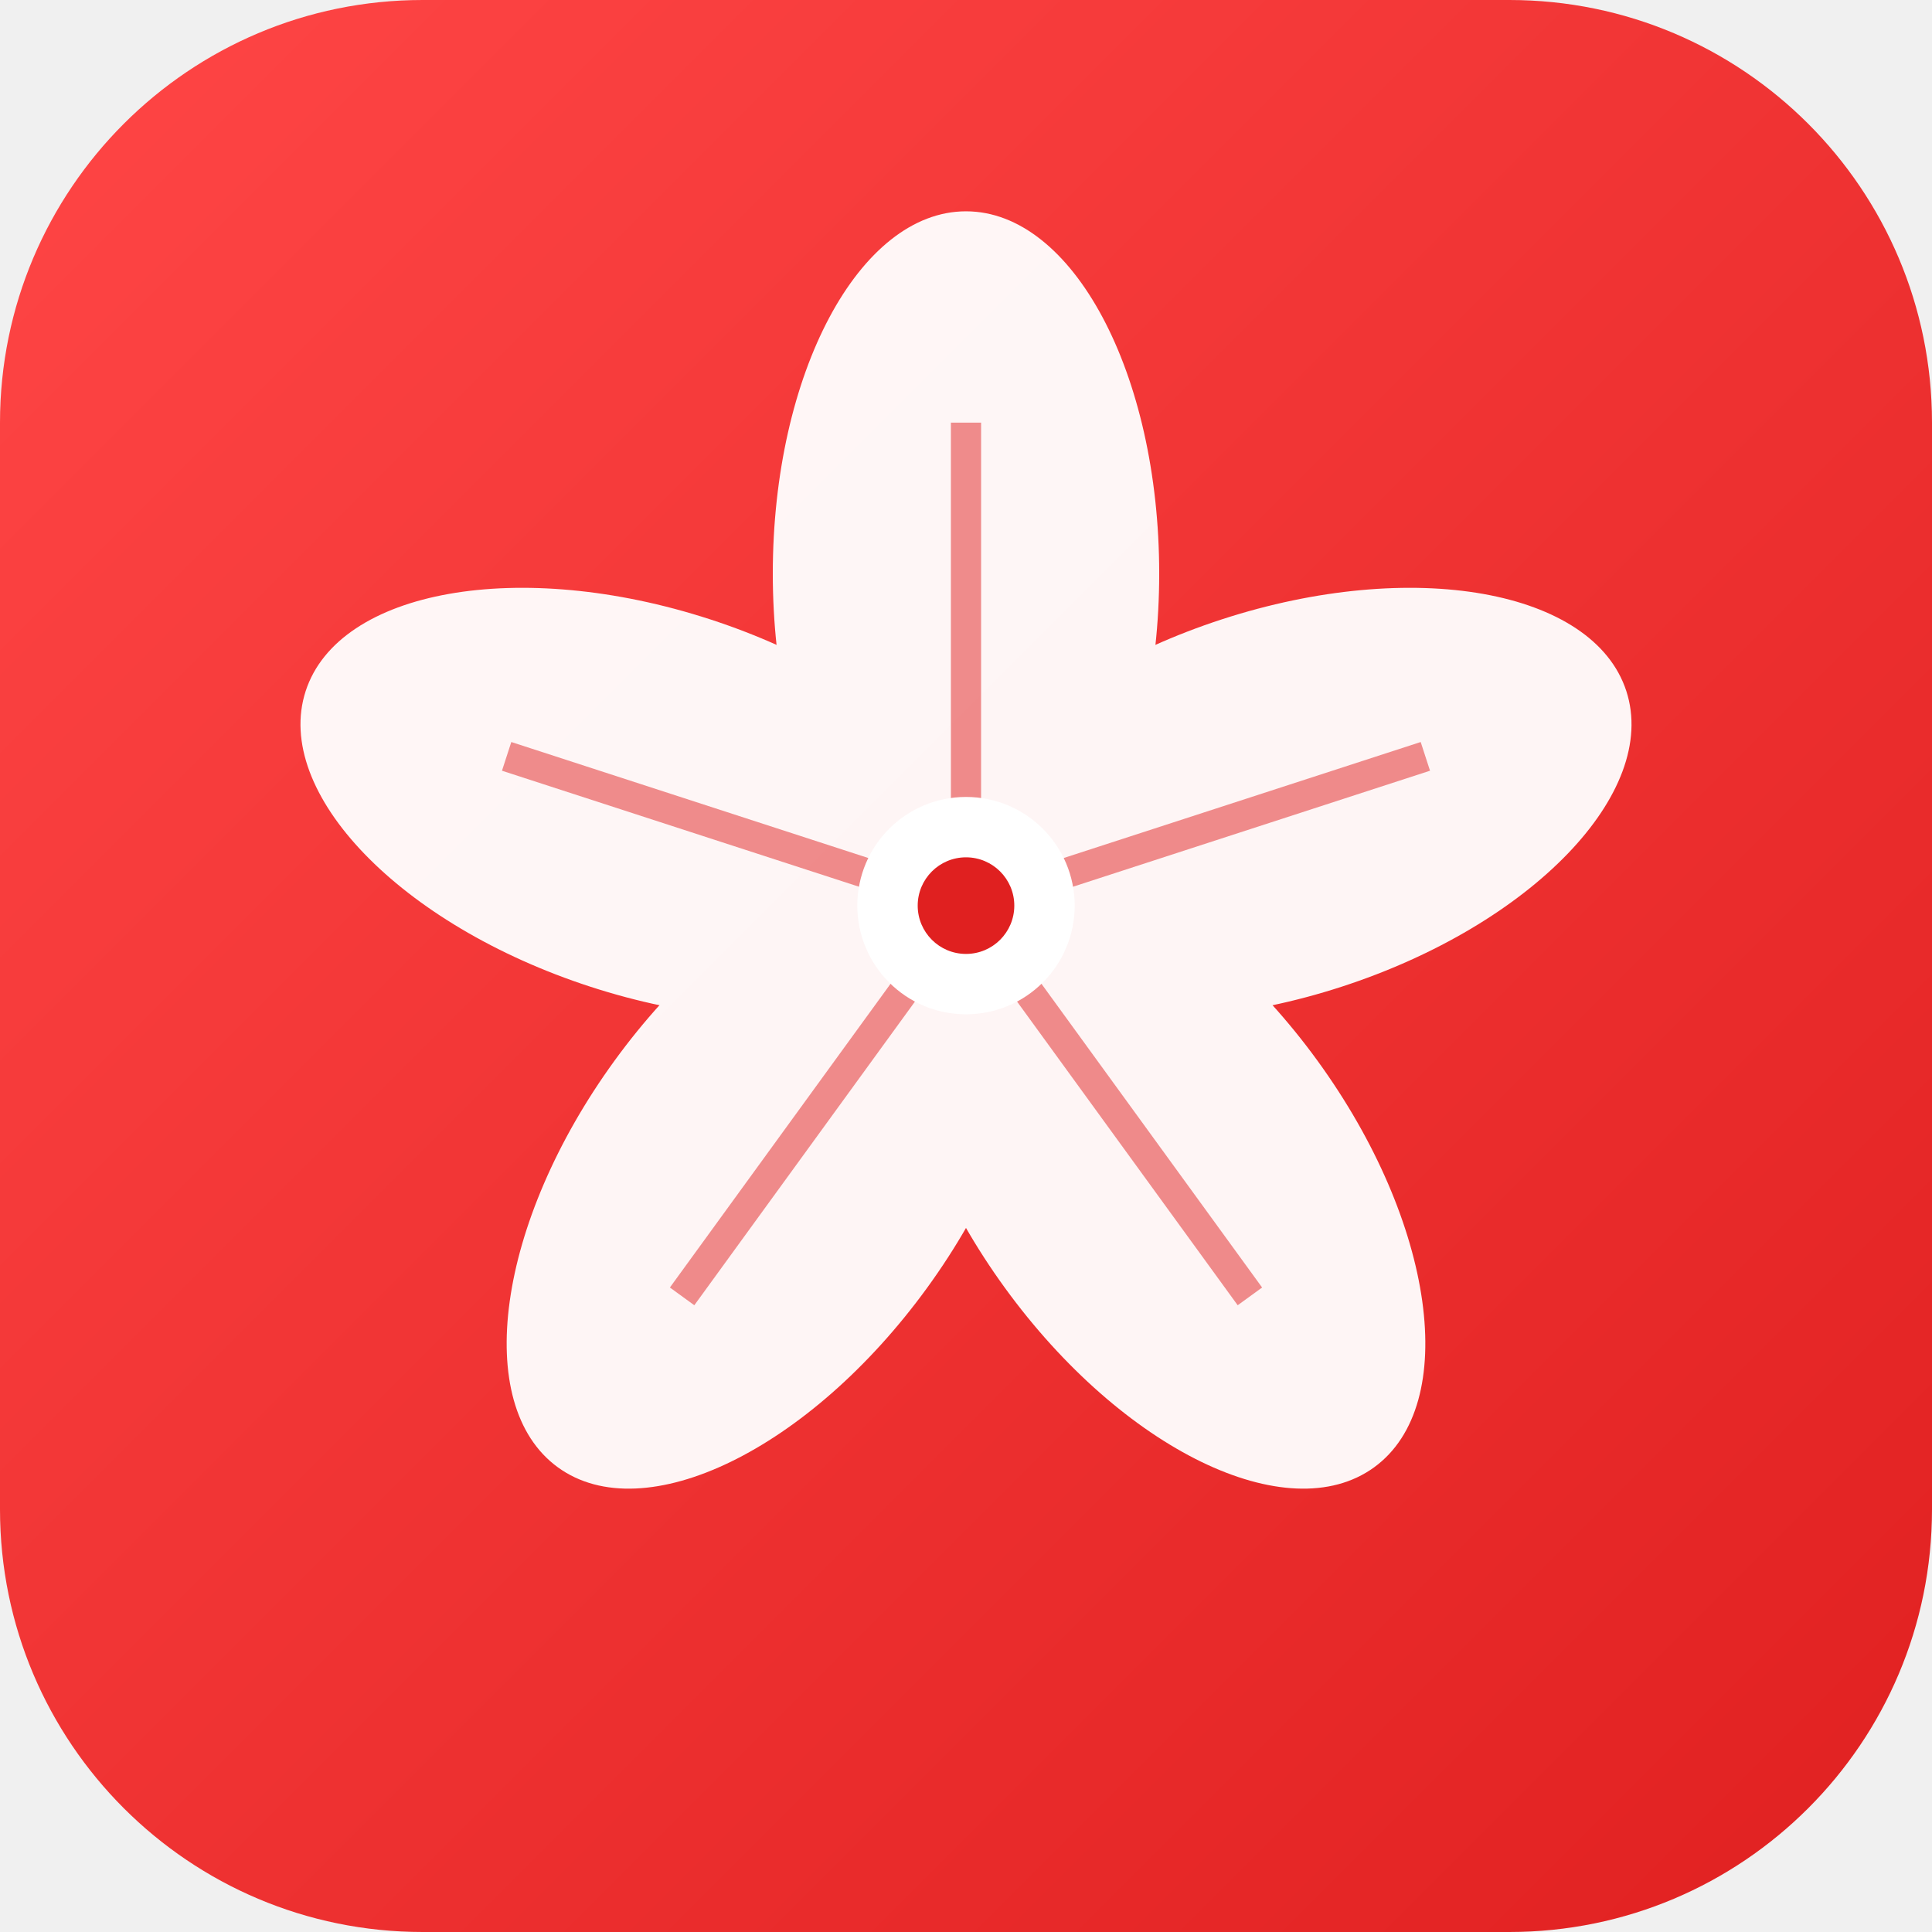
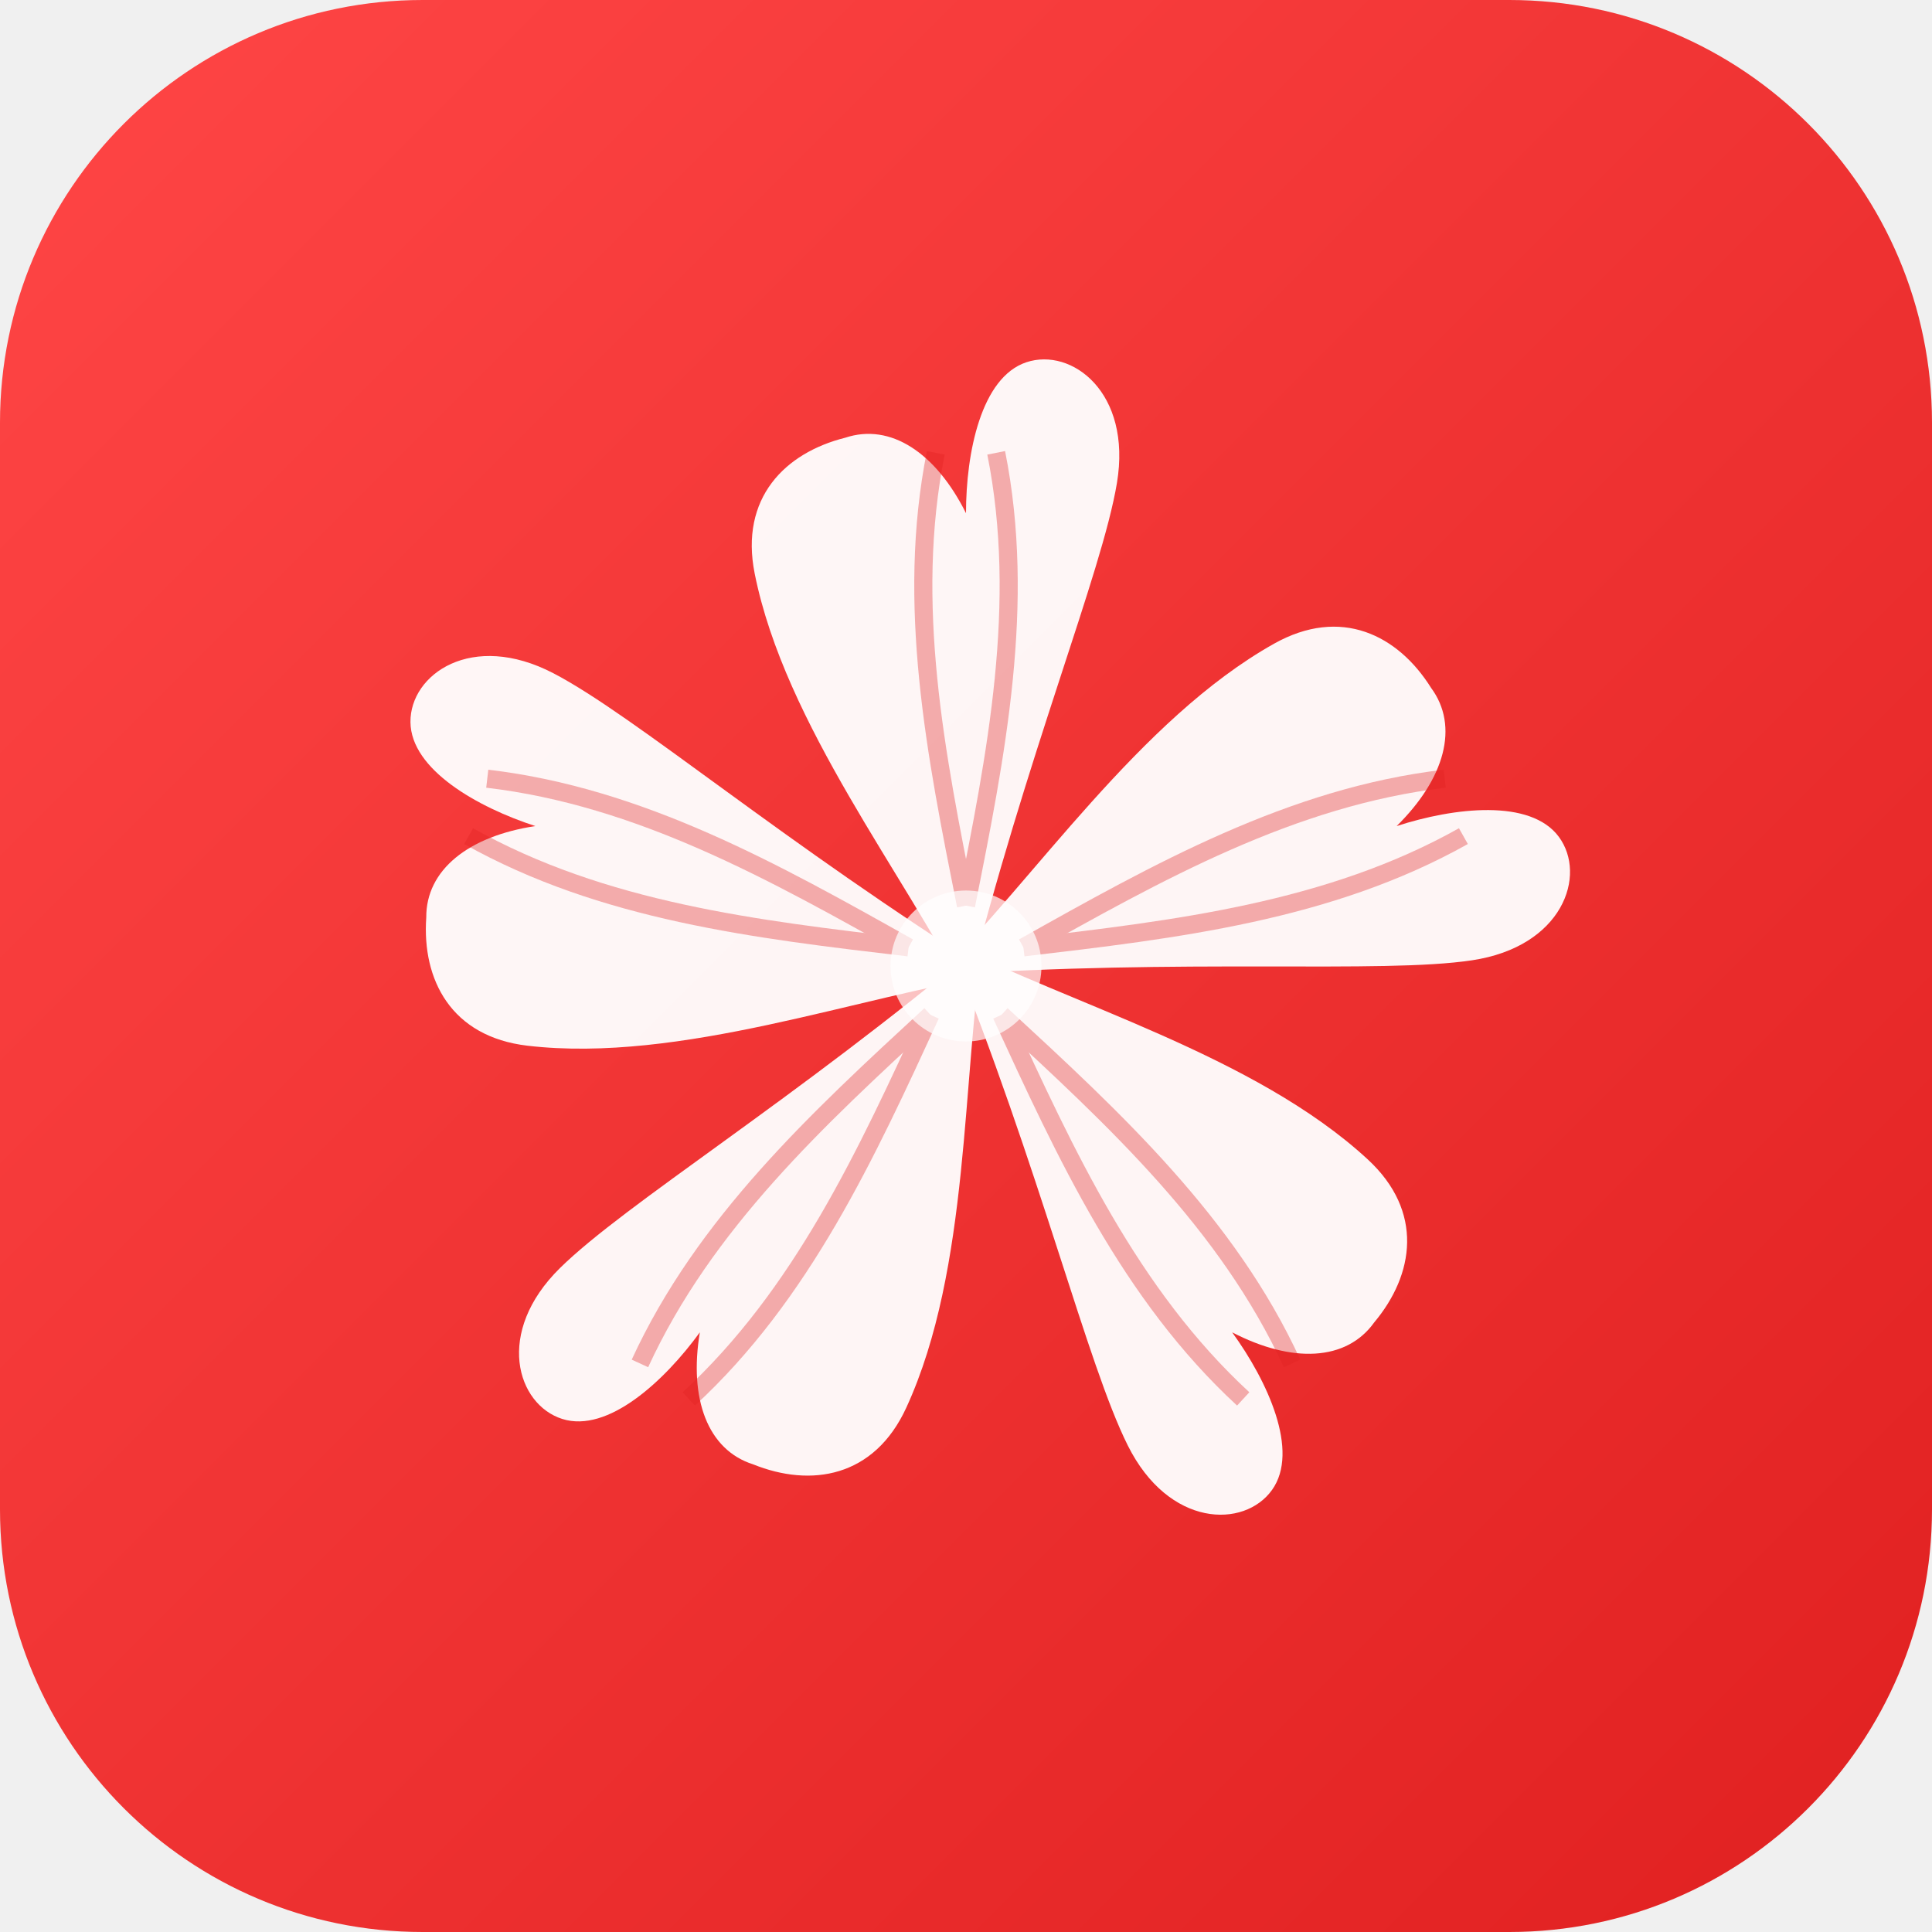
- <svg xmlns="http://www.w3.org/2000/svg" viewBox="0 0 32 32">
+ <svg xmlns="http://www.w3.org/2000/svg" viewBox="0 0 64 64">
  <defs>
    <linearGradient id="g" x1="0" y1="0" x2="1" y2="1">
      <stop offset="0%" stop-color="#ff4646" />
      <stop offset="100%" stop-color="#e02020" />
    </linearGradient>
  </defs>
-   <rect width="32" height="32" rx="7" fill="url(#g)" />
-   <g transform="translate(16,15)" fill="#fff" opacity="0.95">
-     <ellipse cx="0" cy="-5.5" rx="3.2" ry="6" transform="rotate(0)" />
-     <ellipse cx="0" cy="-5.5" rx="3.2" ry="6" transform="rotate(72)" />
-     <ellipse cx="0" cy="-5.5" rx="3.2" ry="6" transform="rotate(144)" />
-     <ellipse cx="0" cy="-5.5" rx="3.2" ry="6" transform="rotate(216)" />
-     <ellipse cx="0" cy="-5.5" rx="3.2" ry="6" transform="rotate(288)" />
+   <rect width="64" height="64" rx="14" fill="url(#g)" />
+   <g transform="translate(32,32)" fill="#fff" opacity="0.95">
+     <path d="M0,1 C-2,-3 -6,-8 -7,-13 C-7.5,-15.5 -6,-17 -4,-17.5 C-2.5,-18 -1,-17 0,-15 C0,-17 0.5,-19.5 2,-20 C3.5,-20.5 5.5,-19 5,-16 C4.5,-13 2,-7 0,1Z" transform="rotate(0)" />
+     <path d="M0,1 C-2,-3 -6,-8 -7,-13 C-7.5,-15.5 -6,-17 -4,-17.5 C-2.5,-18 -1,-17 0,-15 C0,-17 0.5,-19.5 2,-20 C3.5,-20.5 5.5,-19 5,-16 C4.5,-13 2,-7 0,1Z" transform="rotate(72)" />
+     <path d="M0,1 C-2,-3 -6,-8 -7,-13 C-7.5,-15.5 -6,-17 -4,-17.5 C-2.5,-18 -1,-17 0,-15 C0,-17 0.5,-19.5 2,-20 C3.5,-20.5 5.5,-19 5,-16 C4.5,-13 2,-7 0,1Z" transform="rotate(144)" />
+     <path d="M0,1 C-2,-3 -6,-8 -7,-13 C-7.5,-15.5 -6,-17 -4,-17.5 C-2.5,-18 -1,-17 0,-15 C0,-17 0.5,-19.5 2,-20 C3.5,-20.5 5.5,-19 5,-16 C4.5,-13 2,-7 0,1Z" transform="rotate(216)" />
+     <path d="M0,1 C-2,-3 -6,-8 -7,-13 C-7.5,-15.5 -6,-17 -4,-17.5 C-2.5,-18 -1,-17 0,-15 C0,-17 0.5,-19.5 2,-20 C3.5,-20.5 5.5,-19 5,-16 C4.5,-13 2,-7 0,1Z" transform="rotate(288)" />
  </g>
-   <g transform="translate(16,15)" stroke="#e02020" stroke-width="0.5" fill="none" opacity="0.5">
-     <line x1="0" y1="0" x2="0" y2="-8" transform="rotate(0)" />
-     <line x1="0" y1="0" x2="0" y2="-8" transform="rotate(72)" />
-     <line x1="0" y1="0" x2="0" y2="-8" transform="rotate(144)" />
-     <line x1="0" y1="0" x2="0" y2="-8" transform="rotate(216)" />
-     <line x1="0" y1="0" x2="0" y2="-8" transform="rotate(288)" />
+   <g transform="translate(32,32)" stroke="#e02020" stroke-width="0.6" fill="none" opacity="0.35">
+     <path d="M0,-2 C-1,-7 -2,-12 -1,-17" transform="rotate(0)" />
+     <path d="M0,-2 C1,-7 2,-12 1,-17" transform="rotate(0)" />
+     <path d="M0,-2 C-1,-7 -2,-12 -1,-17" transform="rotate(72)" />
+     <path d="M0,-2 C1,-7 2,-12 1,-17" transform="rotate(72)" />
+     <path d="M0,-2 C-1,-7 -2,-12 -1,-17" transform="rotate(144)" />
+     <path d="M0,-2 C1,-7 2,-12 1,-17" transform="rotate(144)" />
+     <path d="M0,-2 C-1,-7 -2,-12 -1,-17" transform="rotate(216)" />
+     <path d="M0,-2 C1,-7 2,-12 1,-17" transform="rotate(216)" />
+     <path d="M0,-2 C-1,-7 -2,-12 -1,-17" transform="rotate(288)" />
+     <path d="M0,-2 C1,-7 2,-12 1,-17" transform="rotate(288)" />
  </g>
-   <circle cx="16" cy="15" r="1.8" fill="#fff" />
-   <circle cx="16" cy="15" r="0.8" fill="#e02020" />
+   <circle cx="32" cy="32" r="2.5" fill="#fff" opacity="0.7" />
</svg>
